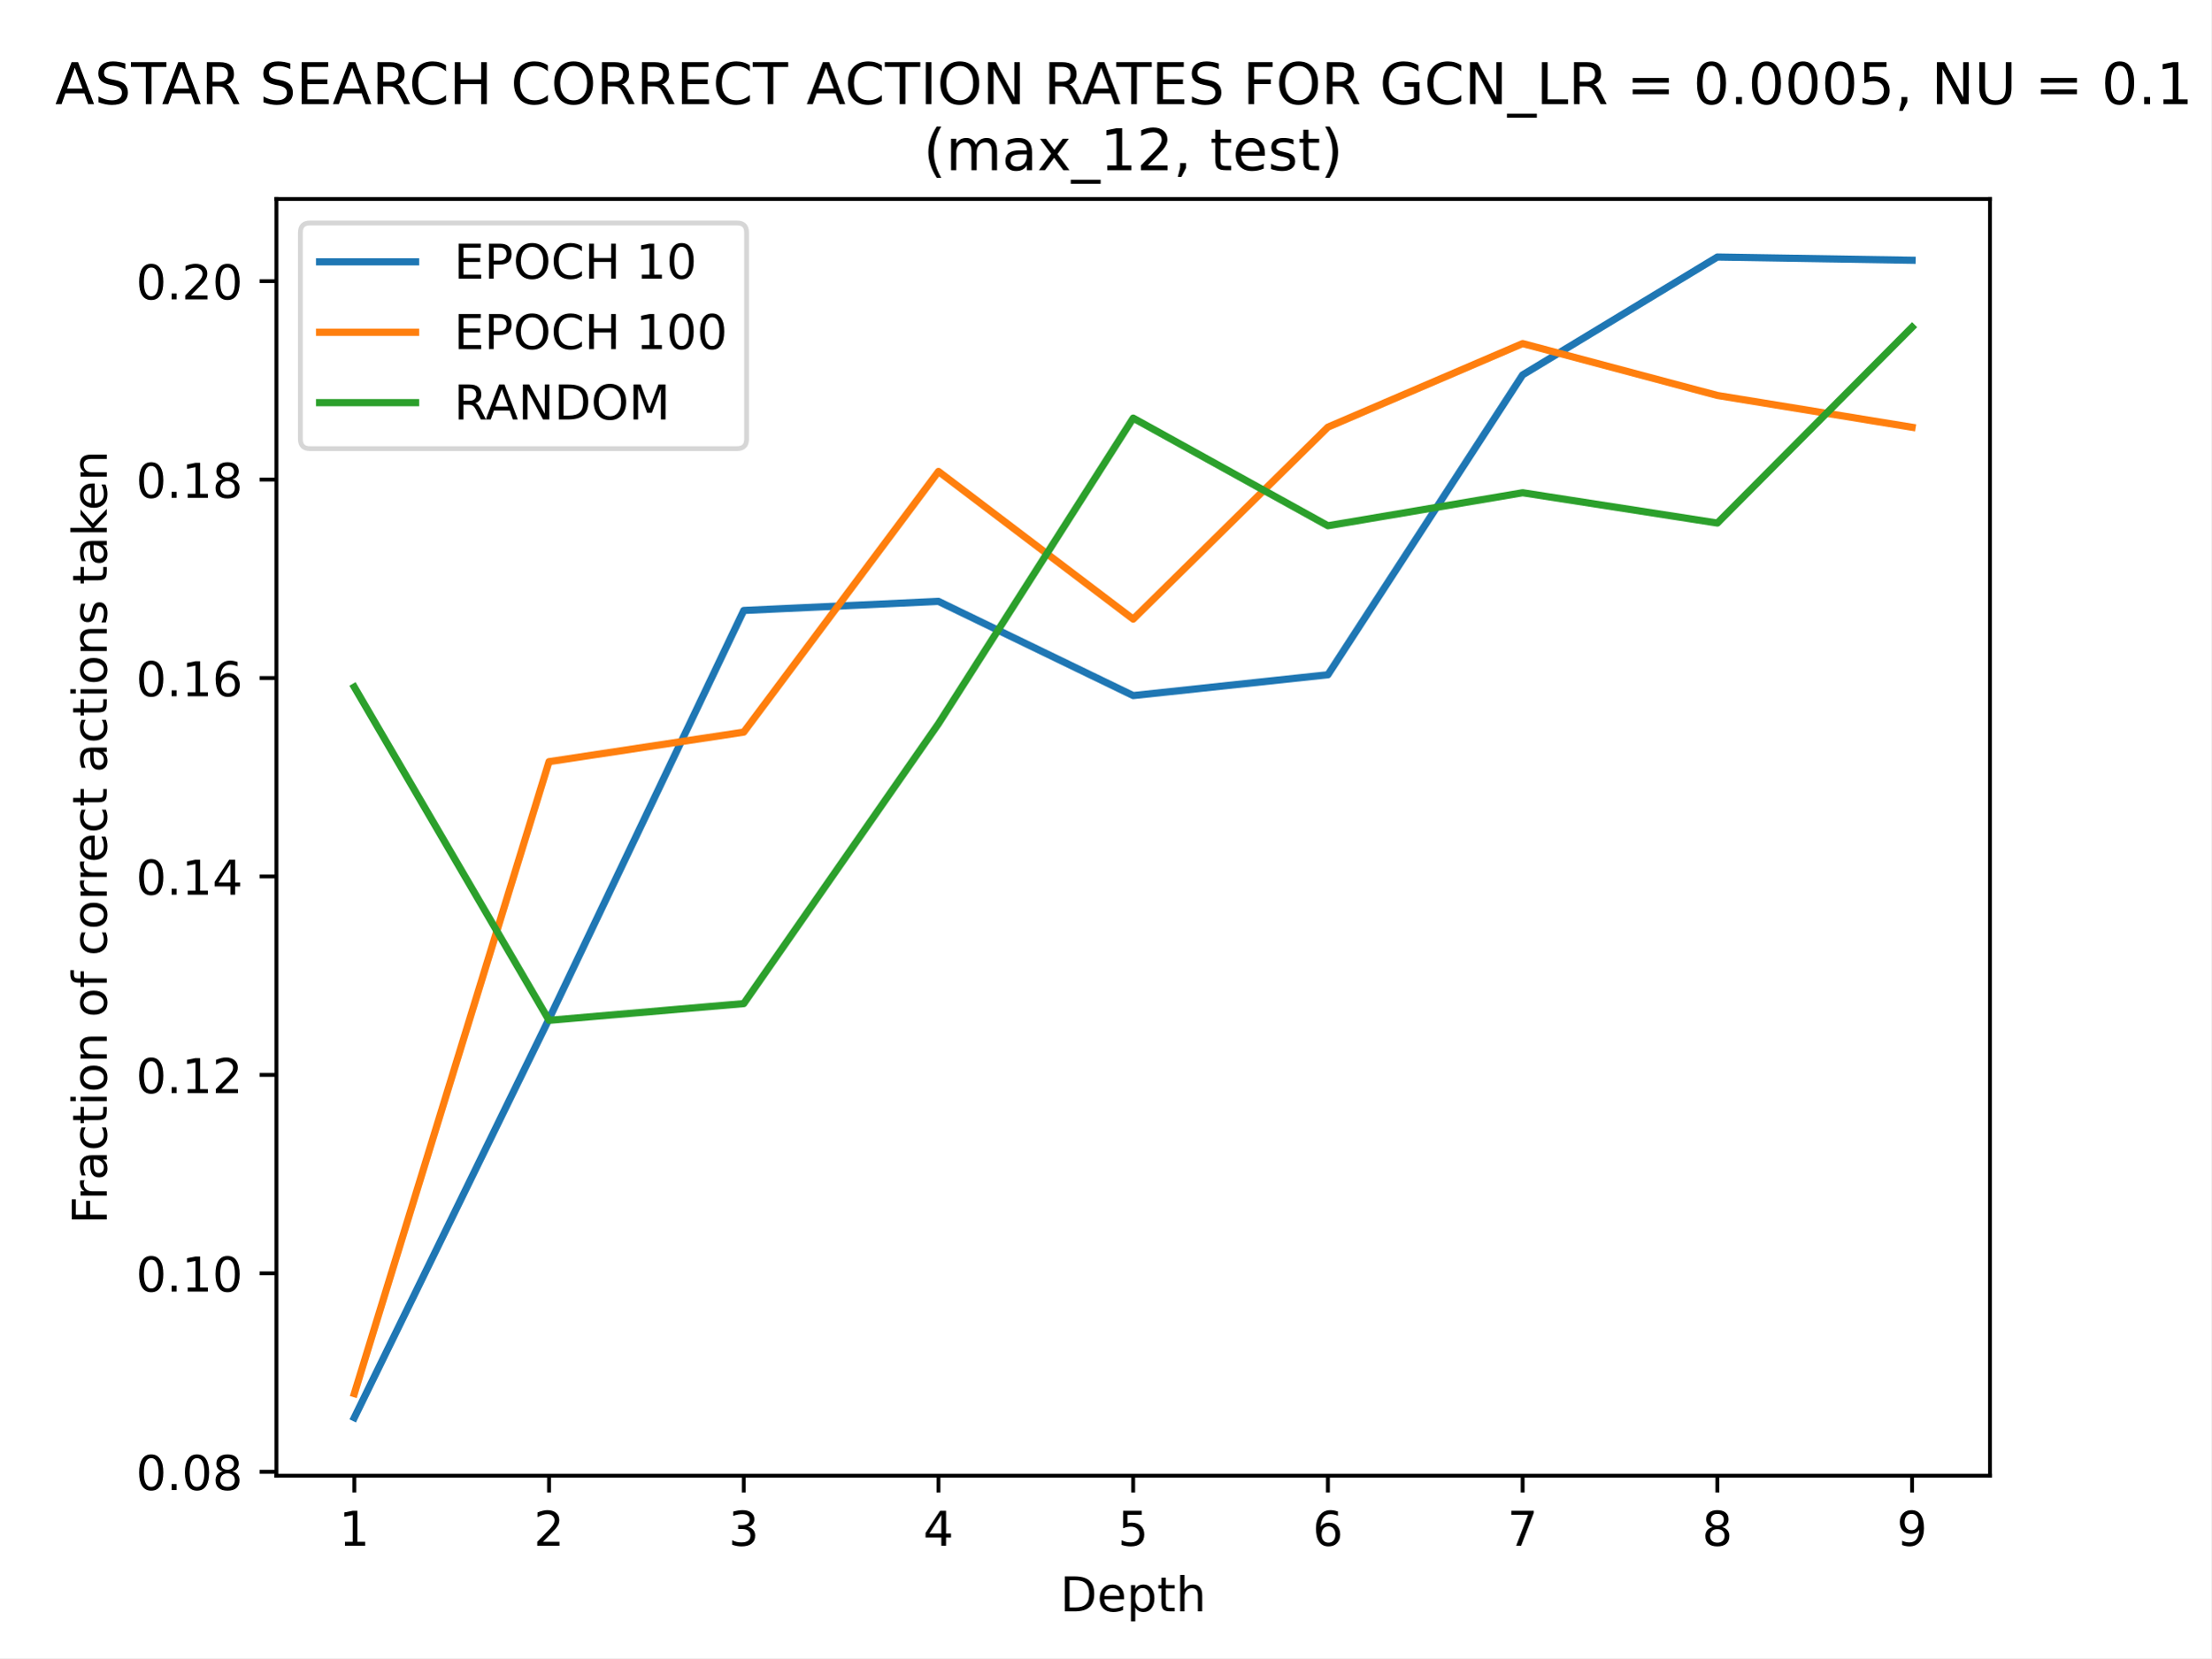
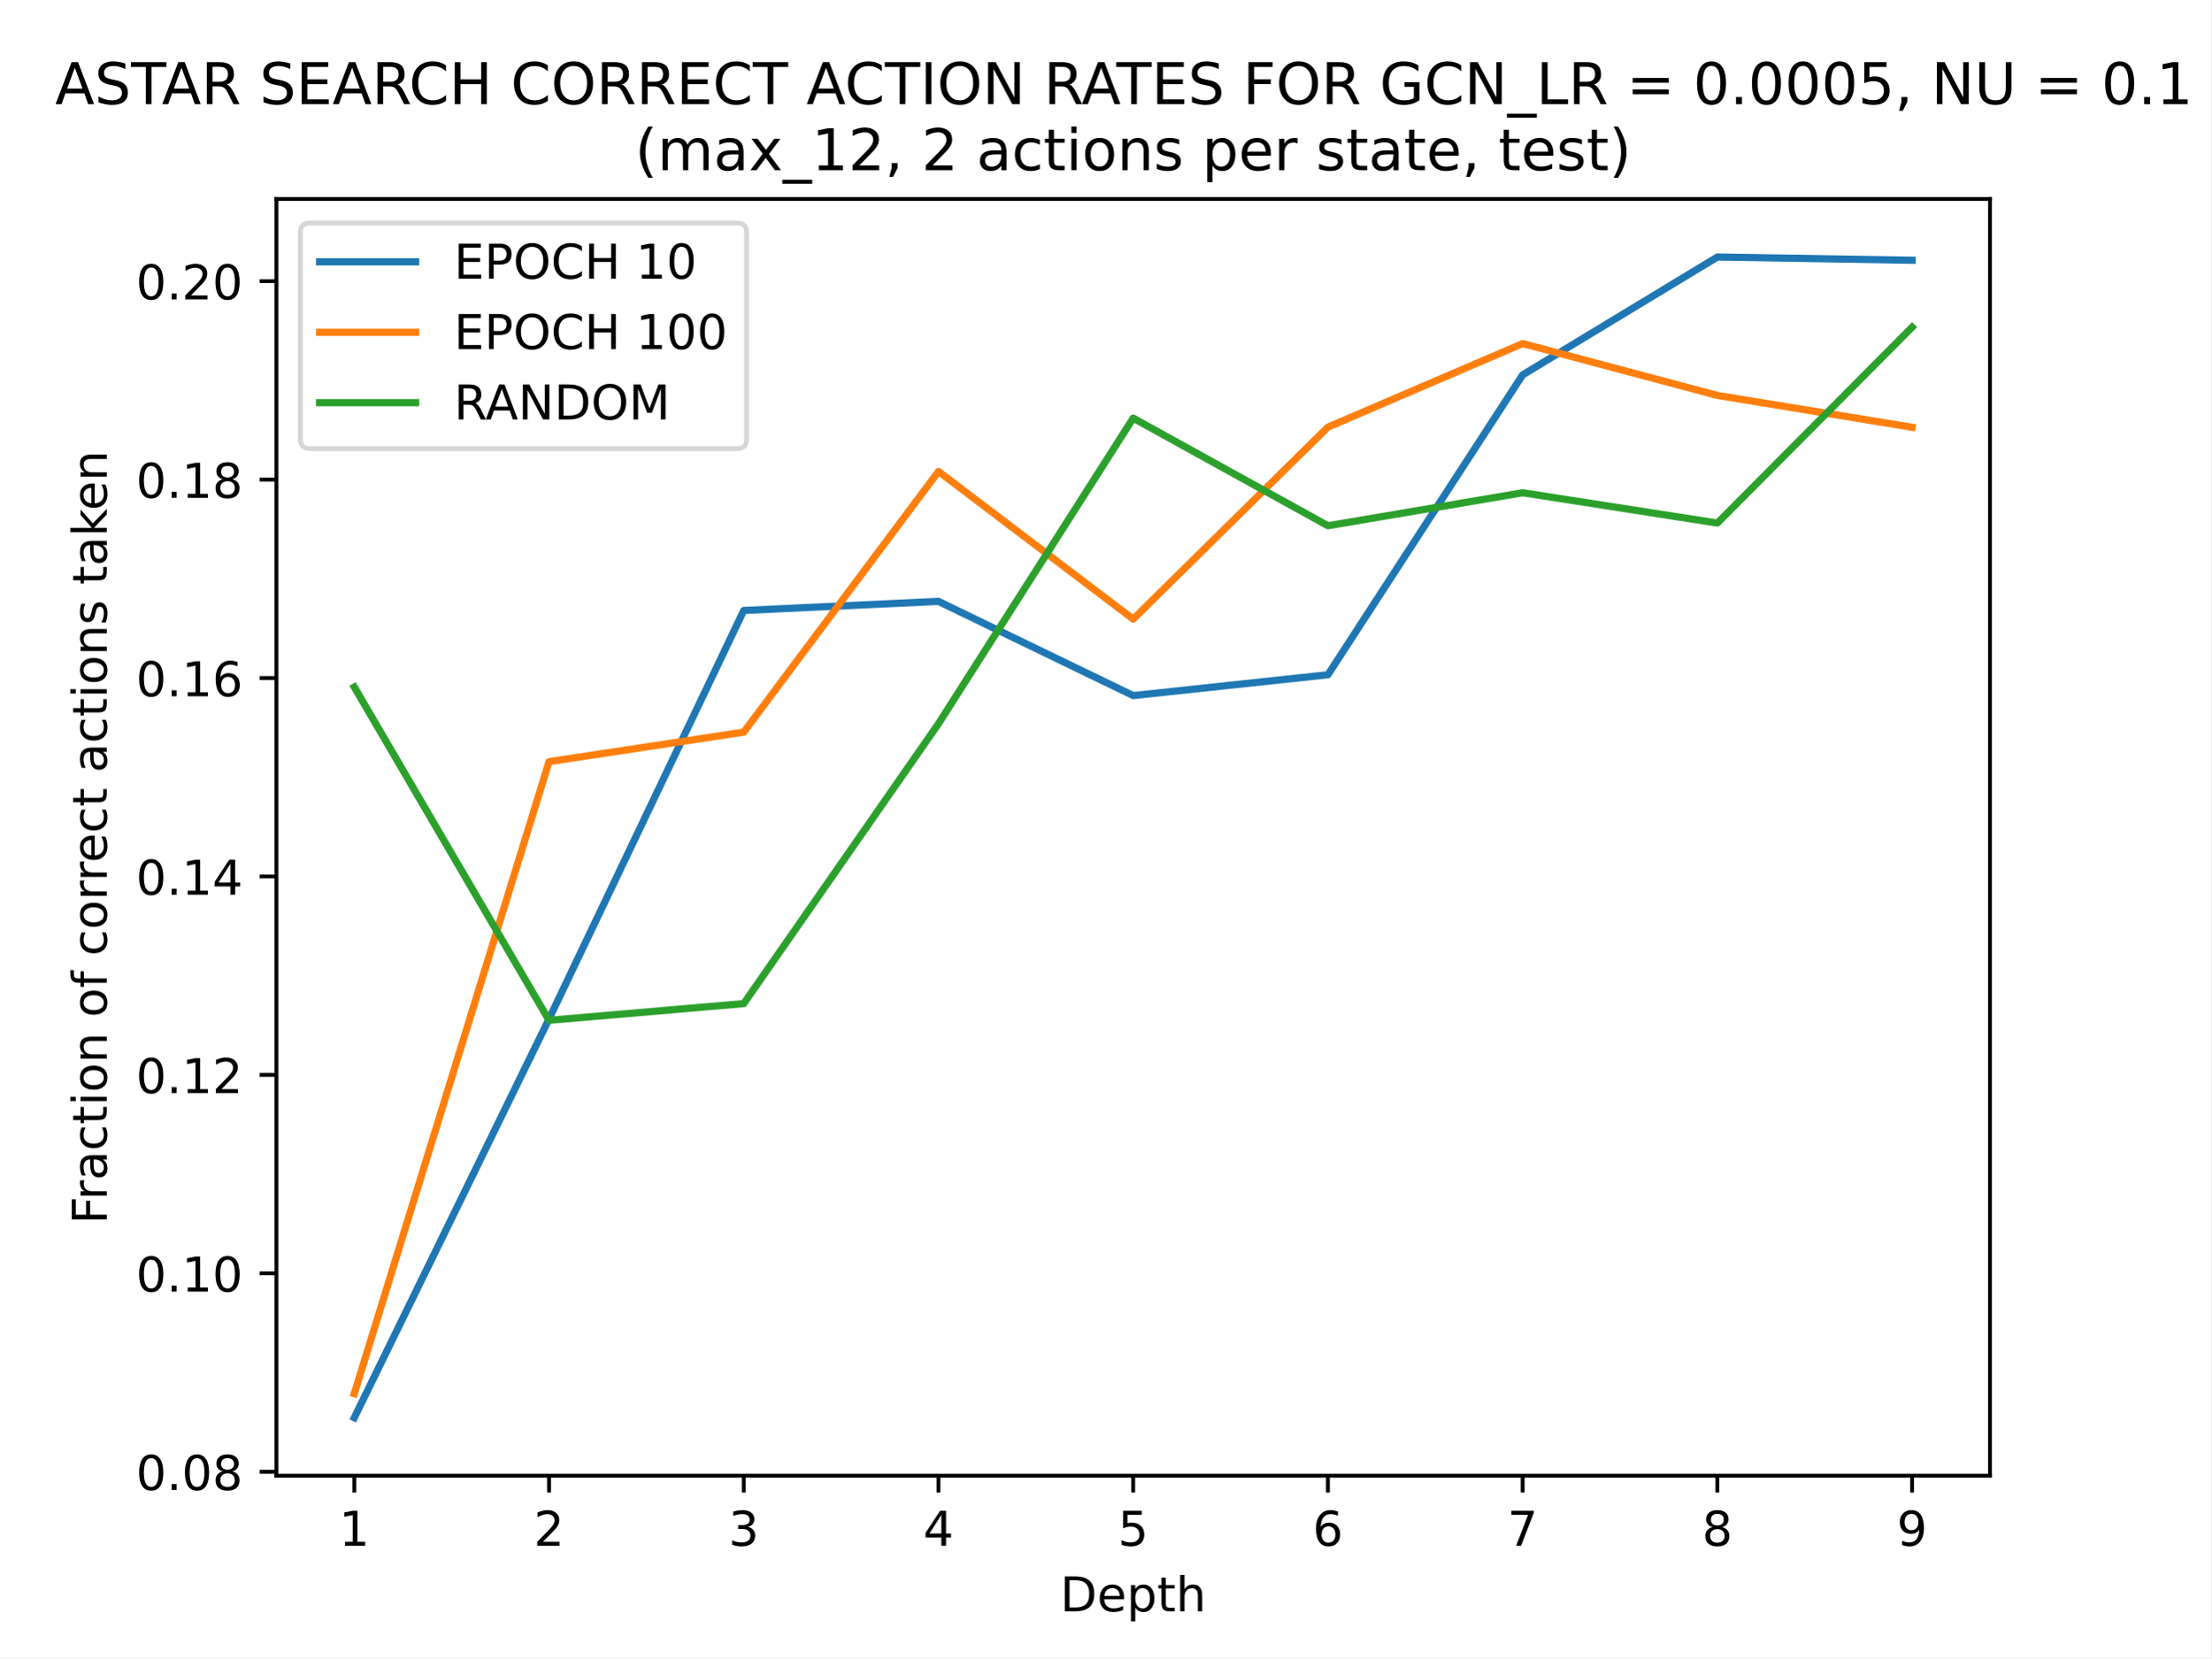
<svg xmlns="http://www.w3.org/2000/svg" xmlns:xlink="http://www.w3.org/1999/xlink" width="460.8pt" height="345.6pt" viewBox="0 0 460.8 345.6" version="1.1">
  <defs>
    <style type="text/css">*{stroke-linejoin: round; stroke-linecap: butt}</style>
  </defs>
  <g id="figure_1">
    <g id="patch_1">
      <path d="M 0 345.6  L 460.8 345.6  L 460.8 0  L 0 0  z " style="fill: #ffffff" />
    </g>
    <g id="axes_1">
      <g id="patch_2">
        <path d="M 57.6 307.584  L 414.72 307.584  L 414.72 41.472  L 57.6 41.472  z " style="fill: #ffffff" />
      </g>
      <g id="matplotlib.axis_1">
        <g id="xtick_1">
          <g id="line2d_1">
            <defs>
-               <path id="mcced318200" d="M 0 0  L 0 3.5  " style="stroke: #000000; stroke-width: 0.8" />
+               <path id="m273f8708b0" d="M 0 0  L 0 3.5  " style="stroke: #000000; stroke-width: 0.8" />
            </defs>
            <g>
-               <use xlink:href="#mcced318200" x="73.833" y="307.584" style="stroke: #000000; stroke-width: 0.8" />
+               <use xlink:href="#m273f8708b0" x="73.833" y="307.584" style="stroke: #000000; stroke-width: 0.8" />
            </g>
          </g>
          <g id="text_1">
            <g transform="translate(70.65148 322.1824) scale(0.1 -0.1)">
              <defs>
                <path id="DejaVuSans-31" d="M 794 531  L 1825 531  L 1825 4091  L 703 3866  L 703 4441  L 1819 4666  L 2450 4666  L 2450 531  L 3481 531  L 3481 0  L 794 0  L 794 531  z " transform="scale(0.015625)" />
              </defs>
              <use xlink:href="#DejaVuSans-31" />
            </g>
          </g>
        </g>
        <g id="xtick_2">
          <g id="line2d_2">
            <g>
-               <use xlink:href="#mcced318200" x="114.415" y="307.584" style="stroke: #000000; stroke-width: 0.8" />
+               <use xlink:href="#m273f8708b0" x="114.415" y="307.584" style="stroke: #000000; stroke-width: 0.8" />
            </g>
          </g>
          <g id="text_2">
            <g transform="translate(111.2333 322.1824) scale(0.1 -0.1)">
              <defs>
                <path id="DejaVuSans-32" d="M 1228 531  L 3431 531  L 3431 0  L 469 0  L 469 531  Q 828 903 1448 1529  Q 2069 2156 2228 2338  Q 2531 2678 2651 2914  Q 2772 3150 2772 3378  Q 2772 3750 2511 3984  Q 2250 4219 1831 4219  Q 1534 4219 1204 4116  Q 875 4013 500 3803  L 500 4441  Q 881 4594 1212 4672  Q 1544 4750 1819 4750  Q 2544 4750 2975 4387  Q 3406 4025 3406 3419  Q 3406 3131 3298 2873  Q 3191 2616 2906 2266  Q 2828 2175 2409 1742  Q 1991 1309 1228 531  z " transform="scale(0.015625)" />
              </defs>
              <use xlink:href="#DejaVuSans-32" />
            </g>
          </g>
        </g>
        <g id="xtick_3">
          <g id="line2d_3">
            <g>
-               <use xlink:href="#mcced318200" x="154.996" y="307.584" style="stroke: #000000; stroke-width: 0.8" />
+               <use xlink:href="#m273f8708b0" x="154.996" y="307.584" style="stroke: #000000; stroke-width: 0.8" />
            </g>
          </g>
          <g id="text_3">
            <g transform="translate(151.8151 322.1824) scale(0.1 -0.1)">
              <defs>
                <path id="DejaVuSans-33" d="M 2597 2516  Q 3050 2419 3304 2112  Q 3559 1806 3559 1356  Q 3559 666 3084 287  Q 2609 -91 1734 -91  Q 1441 -91 1130 -33  Q 819 25 488 141  L 488 750  Q 750 597 1062 519  Q 1375 441 1716 441  Q 2309 441 2620 675  Q 2931 909 2931 1356  Q 2931 1769 2642 2001  Q 2353 2234 1838 2234  L 1294 2234  L 1294 2753  L 1863 2753  Q 2328 2753 2575 2939  Q 2822 3125 2822 3475  Q 2822 3834 2567 4026  Q 2313 4219 1838 4219  Q 1578 4219 1281 4162  Q 984 4106 628 3988  L 628 4550  Q 988 4650 1302 4700  Q 1616 4750 1894 4750  Q 2613 4750 3031 4423  Q 3450 4097 3450 3541  Q 3450 3153 3228 2886  Q 3006 2619 2597 2516  z " transform="scale(0.015625)" />
              </defs>
              <use xlink:href="#DejaVuSans-33" />
            </g>
          </g>
        </g>
        <g id="xtick_4">
          <g id="line2d_4">
            <g>
-               <use xlink:href="#mcced318200" x="195.578" y="307.584" style="stroke: #000000; stroke-width: 0.8" />
+               <use xlink:href="#m273f8708b0" x="195.578" y="307.584" style="stroke: #000000; stroke-width: 0.8" />
            </g>
          </g>
          <g id="text_4">
            <g transform="translate(192.3969 322.1824) scale(0.1 -0.1)">
              <defs>
                <path id="DejaVuSans-34" d="M 2419 4116  L 825 1625  L 2419 1625  L 2419 4116  z M 2253 4666  L 3047 4666  L 3047 1625  L 3713 1625  L 3713 1100  L 3047 1100  L 3047 0  L 2419 0  L 2419 1100  L 313 1100  L 313 1709  L 2253 4666  z " transform="scale(0.015625)" />
              </defs>
              <use xlink:href="#DejaVuSans-34" />
            </g>
          </g>
        </g>
        <g id="xtick_5">
          <g id="line2d_5">
            <g>
-               <use xlink:href="#mcced318200" x="236.16" y="307.584" style="stroke: #000000; stroke-width: 0.8" />
+               <use xlink:href="#m273f8708b0" x="236.16" y="307.584" style="stroke: #000000; stroke-width: 0.8" />
            </g>
          </g>
          <g id="text_5">
            <g transform="translate(232.9787 322.1824) scale(0.1 -0.1)">
              <defs>
                <path id="DejaVuSans-35" d="M 691 4666  L 3169 4666  L 3169 4134  L 1269 4134  L 1269 2991  Q 1406 3038 1543 3061  Q 1681 3084 1819 3084  Q 2600 3084 3056 2656  Q 3513 2228 3513 1497  Q 3513 744 3044 326  Q 2575 -91 1722 -91  Q 1428 -91 1123 -41  Q 819 9 494 109  L 494 744  Q 775 591 1075 516  Q 1375 441 1709 441  Q 2250 441 2565 725  Q 2881 1009 2881 1497  Q 2881 1984 2565 2268  Q 2250 2553 1709 2553  Q 1456 2553 1204 2497  Q 953 2441 691 2322  L 691 4666  z " transform="scale(0.015625)" />
              </defs>
              <use xlink:href="#DejaVuSans-35" />
            </g>
          </g>
        </g>
        <g id="xtick_6">
          <g id="line2d_6">
            <g>
-               <use xlink:href="#mcced318200" x="276.742" y="307.584" style="stroke: #000000; stroke-width: 0.8" />
+               <use xlink:href="#m273f8708b0" x="276.742" y="307.584" style="stroke: #000000; stroke-width: 0.8" />
            </g>
          </g>
          <g id="text_6">
            <g transform="translate(273.5606 322.1824) scale(0.1 -0.1)">
              <defs>
                <path id="DejaVuSans-36" d="M 2113 2584  Q 1688 2584 1439 2293  Q 1191 2003 1191 1497  Q 1191 994 1439 701  Q 1688 409 2113 409  Q 2538 409 2786 701  Q 3034 994 3034 1497  Q 3034 2003 2786 2293  Q 2538 2584 2113 2584  z M 3366 4563  L 3366 3988  Q 3128 4100 2886 4159  Q 2644 4219 2406 4219  Q 1781 4219 1451 3797  Q 1122 3375 1075 2522  Q 1259 2794 1537 2939  Q 1816 3084 2150 3084  Q 2853 3084 3261 2657  Q 3669 2231 3669 1497  Q 3669 778 3244 343  Q 2819 -91 2113 -91  Q 1303 -91 875 529  Q 447 1150 447 2328  Q 447 3434 972 4092  Q 1497 4750 2381 4750  Q 2619 4750 2861 4703  Q 3103 4656 3366 4563  z " transform="scale(0.015625)" />
              </defs>
              <use xlink:href="#DejaVuSans-36" />
            </g>
          </g>
        </g>
        <g id="xtick_7">
          <g id="line2d_7">
            <g>
-               <use xlink:href="#mcced318200" x="317.324" y="307.584" style="stroke: #000000; stroke-width: 0.8" />
+               <use xlink:href="#m273f8708b0" x="317.324" y="307.584" style="stroke: #000000; stroke-width: 0.8" />
            </g>
          </g>
          <g id="text_7">
            <g transform="translate(314.1424 322.1824) scale(0.1 -0.1)">
              <defs>
                <path id="DejaVuSans-37" d="M 525 4666  L 3525 4666  L 3525 4397  L 1831 0  L 1172 0  L 2766 4134  L 525 4134  L 525 4666  z " transform="scale(0.015625)" />
              </defs>
              <use xlink:href="#DejaVuSans-37" />
            </g>
          </g>
        </g>
        <g id="xtick_8">
          <g id="line2d_8">
            <g>
-               <use xlink:href="#mcced318200" x="357.905" y="307.584" style="stroke: #000000; stroke-width: 0.8" />
+               <use xlink:href="#m273f8708b0" x="357.905" y="307.584" style="stroke: #000000; stroke-width: 0.8" />
            </g>
          </g>
          <g id="text_8">
            <g transform="translate(354.7242 322.1824) scale(0.1 -0.1)">
              <defs>
                <path id="DejaVuSans-38" d="M 2034 2216  Q 1584 2216 1326 1975  Q 1069 1734 1069 1313  Q 1069 891 1326 650  Q 1584 409 2034 409  Q 2484 409 2743 651  Q 3003 894 3003 1313  Q 3003 1734 2745 1975  Q 2488 2216 2034 2216  z M 1403 2484  Q 997 2584 770 2862  Q 544 3141 544 3541  Q 544 4100 942 4425  Q 1341 4750 2034 4750  Q 2731 4750 3128 4425  Q 3525 4100 3525 3541  Q 3525 3141 3298 2862  Q 3072 2584 2669 2484  Q 3125 2378 3379 2068  Q 3634 1759 3634 1313  Q 3634 634 3220 271  Q 2806 -91 2034 -91  Q 1263 -91 848 271  Q 434 634 434 1313  Q 434 1759 690 2068  Q 947 2378 1403 2484  z M 1172 3481  Q 1172 3119 1398 2916  Q 1625 2713 2034 2713  Q 2441 2713 2670 2916  Q 2900 3119 2900 3481  Q 2900 3844 2670 4047  Q 2441 4250 2034 4250  Q 1625 4250 1398 4047  Q 1172 3844 1172 3481  z " transform="scale(0.015625)" />
              </defs>
              <use xlink:href="#DejaVuSans-38" />
            </g>
          </g>
        </g>
        <g id="xtick_9">
          <g id="line2d_9">
            <g>
-               <use xlink:href="#mcced318200" x="398.487" y="307.584" style="stroke: #000000; stroke-width: 0.8" />
+               <use xlink:href="#m273f8708b0" x="398.487" y="307.584" style="stroke: #000000; stroke-width: 0.8" />
            </g>
          </g>
          <g id="text_9">
            <g transform="translate(395.306 322.1824) scale(0.1 -0.1)">
              <defs>
                <path id="DejaVuSans-39" d="M 703 97  L 703 672  Q 941 559 1184 500  Q 1428 441 1663 441  Q 2288 441 2617 861  Q 2947 1281 2994 2138  Q 2813 1869 2534 1725  Q 2256 1581 1919 1581  Q 1219 1581 811 2004  Q 403 2428 403 3163  Q 403 3881 828 4315  Q 1253 4750 1959 4750  Q 2769 4750 3195 4129  Q 3622 3509 3622 2328  Q 3622 1225 3098 567  Q 2575 -91 1691 -91  Q 1453 -91 1209 -44  Q 966 3 703 97  z M 1959 2075  Q 2384 2075 2632 2365  Q 2881 2656 2881 3163  Q 2881 3666 2632 3958  Q 2384 4250 1959 4250  Q 1534 4250 1286 3958  Q 1038 3666 1038 3163  Q 1038 2656 1286 2365  Q 1534 2075 1959 2075  z " transform="scale(0.015625)" />
              </defs>
              <use xlink:href="#DejaVuSans-39" />
            </g>
          </g>
        </g>
        <g id="text_10">
          <g transform="translate(220.9303 335.8606) scale(0.1 -0.1)">
            <defs>
              <path id="DejaVuSans-44" d="M 1259 4147  L 1259 519  L 2022 519  Q 2988 519 3436 956  Q 3884 1394 3884 2338  Q 3884 3275 3436 3711  Q 2988 4147 2022 4147  L 1259 4147  z M 628 4666  L 1925 4666  Q 3281 4666 3915 4102  Q 4550 3538 4550 2338  Q 4550 1131 3912 565  Q 3275 0 1925 0  L 628 0  L 628 4666  z " transform="scale(0.015625)" />
              <path id="DejaVuSans-65" d="M 3597 1894  L 3597 1613  L 953 1613  Q 991 1019 1311 708  Q 1631 397 2203 397  Q 2534 397 2845 478  Q 3156 559 3463 722  L 3463 178  Q 3153 47 2828 -22  Q 2503 -91 2169 -91  Q 1331 -91 842 396  Q 353 884 353 1716  Q 353 2575 817 3079  Q 1281 3584 2069 3584  Q 2775 3584 3186 3129  Q 3597 2675 3597 1894  z M 3022 2063  Q 3016 2534 2758 2815  Q 2500 3097 2075 3097  Q 1594 3097 1305 2825  Q 1016 2553 972 2059  L 3022 2063  z " transform="scale(0.015625)" />
              <path id="DejaVuSans-70" d="M 1159 525  L 1159 -1331  L 581 -1331  L 581 3500  L 1159 3500  L 1159 2969  Q 1341 3281 1617 3432  Q 1894 3584 2278 3584  Q 2916 3584 3314 3078  Q 3713 2572 3713 1747  Q 3713 922 3314 415  Q 2916 -91 2278 -91  Q 1894 -91 1617 61  Q 1341 213 1159 525  z M 3116 1747  Q 3116 2381 2855 2742  Q 2594 3103 2138 3103  Q 1681 3103 1420 2742  Q 1159 2381 1159 1747  Q 1159 1113 1420 752  Q 1681 391 2138 391  Q 2594 391 2855 752  Q 3116 1113 3116 1747  z " transform="scale(0.015625)" />
              <path id="DejaVuSans-74" d="M 1172 4494  L 1172 3500  L 2356 3500  L 2356 3053  L 1172 3053  L 1172 1153  Q 1172 725 1289 603  Q 1406 481 1766 481  L 2356 481  L 2356 0  L 1766 0  Q 1100 0 847 248  Q 594 497 594 1153  L 594 3053  L 172 3053  L 172 3500  L 594 3500  L 594 4494  L 1172 4494  z " transform="scale(0.015625)" />
              <path id="DejaVuSans-68" d="M 3513 2113  L 3513 0  L 2938 0  L 2938 2094  Q 2938 2591 2744 2837  Q 2550 3084 2163 3084  Q 1697 3084 1428 2787  Q 1159 2491 1159 1978  L 1159 0  L 581 0  L 581 4863  L 1159 4863  L 1159 2956  Q 1366 3272 1645 3428  Q 1925 3584 2291 3584  Q 2894 3584 3203 3211  Q 3513 2838 3513 2113  z " transform="scale(0.015625)" />
            </defs>
            <use xlink:href="#DejaVuSans-44" />
            <use xlink:href="#DejaVuSans-65" x="77.002" />
            <use xlink:href="#DejaVuSans-70" x="138.525" />
            <use xlink:href="#DejaVuSans-74" x="202.002" />
            <use xlink:href="#DejaVuSans-68" x="241.211" />
          </g>
        </g>
      </g>
      <g id="matplotlib.axis_2">
        <g id="ytick_1">
          <g id="line2d_10">
            <defs>
-               <path id="mba3f132516" d="M 0 0  L -3.5 0  " style="stroke: #000000; stroke-width: 0.8" />
+               <path id="m61bf22ab1d" d="M 0 0  L -3.5 0  " style="stroke: #000000; stroke-width: 0.8" />
            </defs>
            <g>
-               <use xlink:href="#mba3f132516" x="57.6" y="306.769" style="stroke: #000000; stroke-width: 0.8" />
+               <use xlink:href="#m61bf22ab1d" x="57.6" y="306.769" style="stroke: #000000; stroke-width: 0.8" />
            </g>
          </g>
          <g id="text_11">
            <g transform="translate(28.33438 310.5678) scale(0.1 -0.1)">
              <defs>
                <path id="DejaVuSans-30" d="M 2034 4250  Q 1547 4250 1301 3770  Q 1056 3291 1056 2328  Q 1056 1369 1301 889  Q 1547 409 2034 409  Q 2525 409 2770 889  Q 3016 1369 3016 2328  Q 3016 3291 2770 3770  Q 2525 4250 2034 4250  z M 2034 4750  Q 2819 4750 3233 4129  Q 3647 3509 3647 2328  Q 3647 1150 3233 529  Q 2819 -91 2034 -91  Q 1250 -91 836 529  Q 422 1150 422 2328  Q 422 3509 836 4129  Q 1250 4750 2034 4750  z " transform="scale(0.015625)" />
                <path id="DejaVuSans-2e" d="M 684 794  L 1344 794  L 1344 0  L 684 0  L 684 794  z " transform="scale(0.015625)" />
              </defs>
              <use xlink:href="#DejaVuSans-30" />
              <use xlink:href="#DejaVuSans-2e" x="63.623" />
              <use xlink:href="#DejaVuSans-30" x="95.41" />
              <use xlink:href="#DejaVuSans-38" x="159.033" />
            </g>
          </g>
        </g>
        <g id="ytick_2">
          <g id="line2d_11">
            <g>
-               <use xlink:href="#mba3f132516" x="57.6" y="265.406" style="stroke: #000000; stroke-width: 0.8" />
+               <use xlink:href="#m61bf22ab1d" x="57.6" y="265.406" style="stroke: #000000; stroke-width: 0.8" />
            </g>
          </g>
          <g id="text_12">
            <g transform="translate(28.33438 269.2056) scale(0.1 -0.1)">
              <use xlink:href="#DejaVuSans-30" />
              <use xlink:href="#DejaVuSans-2e" x="63.623" />
              <use xlink:href="#DejaVuSans-31" x="95.41" />
              <use xlink:href="#DejaVuSans-30" x="159.033" />
            </g>
          </g>
        </g>
        <g id="ytick_3">
          <g id="line2d_12">
            <g>
-               <use xlink:href="#mba3f132516" x="57.6" y="224.044" style="stroke: #000000; stroke-width: 0.8" />
+               <use xlink:href="#m61bf22ab1d" x="57.6" y="224.044" style="stroke: #000000; stroke-width: 0.8" />
            </g>
          </g>
          <g id="text_13">
            <g transform="translate(28.33438 227.8433) scale(0.1 -0.1)">
              <use xlink:href="#DejaVuSans-30" />
              <use xlink:href="#DejaVuSans-2e" x="63.623" />
              <use xlink:href="#DejaVuSans-31" x="95.41" />
              <use xlink:href="#DejaVuSans-32" x="159.033" />
            </g>
          </g>
        </g>
        <g id="ytick_4">
          <g id="line2d_13">
            <g>
-               <use xlink:href="#mba3f132516" x="57.6" y="182.682" style="stroke: #000000; stroke-width: 0.8" />
+               <use xlink:href="#m61bf22ab1d" x="57.6" y="182.682" style="stroke: #000000; stroke-width: 0.8" />
            </g>
          </g>
          <g id="text_14">
            <g transform="translate(28.33438 186.481) scale(0.1 -0.1)">
              <use xlink:href="#DejaVuSans-30" />
              <use xlink:href="#DejaVuSans-2e" x="63.623" />
              <use xlink:href="#DejaVuSans-31" x="95.41" />
              <use xlink:href="#DejaVuSans-34" x="159.033" />
            </g>
          </g>
        </g>
        <g id="ytick_5">
          <g id="line2d_14">
            <g>
-               <use xlink:href="#mba3f132516" x="57.6" y="141.32" style="stroke: #000000; stroke-width: 0.8" />
+               <use xlink:href="#m61bf22ab1d" x="57.6" y="141.32" style="stroke: #000000; stroke-width: 0.8" />
            </g>
          </g>
          <g id="text_15">
            <g transform="translate(28.33438 145.1188) scale(0.1 -0.1)">
              <use xlink:href="#DejaVuSans-30" />
              <use xlink:href="#DejaVuSans-2e" x="63.623" />
              <use xlink:href="#DejaVuSans-31" x="95.41" />
              <use xlink:href="#DejaVuSans-36" x="159.033" />
            </g>
          </g>
        </g>
        <g id="ytick_6">
          <g id="line2d_15">
            <g>
-               <use xlink:href="#mba3f132516" x="57.6" y="99.957" style="stroke: #000000; stroke-width: 0.8" />
+               <use xlink:href="#m61bf22ab1d" x="57.6" y="99.957" style="stroke: #000000; stroke-width: 0.8" />
            </g>
          </g>
          <g id="text_16">
            <g transform="translate(28.33438 103.7565) scale(0.1 -0.1)">
              <use xlink:href="#DejaVuSans-30" />
              <use xlink:href="#DejaVuSans-2e" x="63.623" />
              <use xlink:href="#DejaVuSans-31" x="95.41" />
              <use xlink:href="#DejaVuSans-38" x="159.033" />
            </g>
          </g>
        </g>
        <g id="ytick_7">
          <g id="line2d_16">
            <g>
-               <use xlink:href="#mba3f132516" x="57.6" y="58.595" style="stroke: #000000; stroke-width: 0.8" />
+               <use xlink:href="#m61bf22ab1d" x="57.6" y="58.595" style="stroke: #000000; stroke-width: 0.8" />
            </g>
          </g>
          <g id="text_17">
            <g transform="translate(28.33438 62.39423) scale(0.1 -0.1)">
              <use xlink:href="#DejaVuSans-30" />
              <use xlink:href="#DejaVuSans-2e" x="63.623" />
              <use xlink:href="#DejaVuSans-32" x="95.41" />
              <use xlink:href="#DejaVuSans-30" x="159.033" />
            </g>
          </g>
        </g>
        <g id="text_18">
          <g transform="translate(22.25469 255.1475) rotate(-90) scale(0.1 -0.1)">
            <defs>
              <path id="DejaVuSans-46" d="M 628 4666  L 3309 4666  L 3309 4134  L 1259 4134  L 1259 2759  L 3109 2759  L 3109 2228  L 1259 2228  L 1259 0  L 628 0  L 628 4666  z " transform="scale(0.015625)" />
              <path id="DejaVuSans-72" d="M 2631 2963  Q 2534 3019 2420 3045  Q 2306 3072 2169 3072  Q 1681 3072 1420 2755  Q 1159 2438 1159 1844  L 1159 0  L 581 0  L 581 3500  L 1159 3500  L 1159 2956  Q 1341 3275 1631 3429  Q 1922 3584 2338 3584  Q 2397 3584 2469 3576  Q 2541 3569 2628 3553  L 2631 2963  z " transform="scale(0.015625)" />
              <path id="DejaVuSans-61" d="M 2194 1759  Q 1497 1759 1228 1600  Q 959 1441 959 1056  Q 959 750 1161 570  Q 1363 391 1709 391  Q 2188 391 2477 730  Q 2766 1069 2766 1631  L 2766 1759  L 2194 1759  z M 3341 1997  L 3341 0  L 2766 0  L 2766 531  Q 2569 213 2275 61  Q 1981 -91 1556 -91  Q 1019 -91 701 211  Q 384 513 384 1019  Q 384 1609 779 1909  Q 1175 2209 1959 2209  L 2766 2209  L 2766 2266  Q 2766 2663 2505 2880  Q 2244 3097 1772 3097  Q 1472 3097 1187 3025  Q 903 2953 641 2809  L 641 3341  Q 956 3463 1253 3523  Q 1550 3584 1831 3584  Q 2591 3584 2966 3190  Q 3341 2797 3341 1997  z " transform="scale(0.015625)" />
              <path id="DejaVuSans-63" d="M 3122 3366  L 3122 2828  Q 2878 2963 2633 3030  Q 2388 3097 2138 3097  Q 1578 3097 1268 2742  Q 959 2388 959 1747  Q 959 1106 1268 751  Q 1578 397 2138 397  Q 2388 397 2633 464  Q 2878 531 3122 666  L 3122 134  Q 2881 22 2623 -34  Q 2366 -91 2075 -91  Q 1284 -91 818 406  Q 353 903 353 1747  Q 353 2603 823 3093  Q 1294 3584 2113 3584  Q 2378 3584 2631 3529  Q 2884 3475 3122 3366  z " transform="scale(0.015625)" />
              <path id="DejaVuSans-69" d="M 603 3500  L 1178 3500  L 1178 0  L 603 0  L 603 3500  z M 603 4863  L 1178 4863  L 1178 4134  L 603 4134  L 603 4863  z " transform="scale(0.015625)" />
              <path id="DejaVuSans-6f" d="M 1959 3097  Q 1497 3097 1228 2736  Q 959 2375 959 1747  Q 959 1119 1226 758  Q 1494 397 1959 397  Q 2419 397 2687 759  Q 2956 1122 2956 1747  Q 2956 2369 2687 2733  Q 2419 3097 1959 3097  z M 1959 3584  Q 2709 3584 3137 3096  Q 3566 2609 3566 1747  Q 3566 888 3137 398  Q 2709 -91 1959 -91  Q 1206 -91 779 398  Q 353 888 353 1747  Q 353 2609 779 3096  Q 1206 3584 1959 3584  z " transform="scale(0.015625)" />
              <path id="DejaVuSans-6e" d="M 3513 2113  L 3513 0  L 2938 0  L 2938 2094  Q 2938 2591 2744 2837  Q 2550 3084 2163 3084  Q 1697 3084 1428 2787  Q 1159 2491 1159 1978  L 1159 0  L 581 0  L 581 3500  L 1159 3500  L 1159 2956  Q 1366 3272 1645 3428  Q 1925 3584 2291 3584  Q 2894 3584 3203 3211  Q 3513 2838 3513 2113  z " transform="scale(0.015625)" />
              <path id="DejaVuSans-20" transform="scale(0.015625)" />
              <path id="DejaVuSans-66" d="M 2375 4863  L 2375 4384  L 1825 4384  Q 1516 4384 1395 4259  Q 1275 4134 1275 3809  L 1275 3500  L 2222 3500  L 2222 3053  L 1275 3053  L 1275 0  L 697 0  L 697 3053  L 147 3053  L 147 3500  L 697 3500  L 697 3744  Q 697 4328 969 4595  Q 1241 4863 1831 4863  L 2375 4863  z " transform="scale(0.015625)" />
              <path id="DejaVuSans-73" d="M 2834 3397  L 2834 2853  Q 2591 2978 2328 3040  Q 2066 3103 1784 3103  Q 1356 3103 1142 2972  Q 928 2841 928 2578  Q 928 2378 1081 2264  Q 1234 2150 1697 2047  L 1894 2003  Q 2506 1872 2764 1633  Q 3022 1394 3022 966  Q 3022 478 2636 193  Q 2250 -91 1575 -91  Q 1294 -91 989 -36  Q 684 19 347 128  L 347 722  Q 666 556 975 473  Q 1284 391 1588 391  Q 1994 391 2212 530  Q 2431 669 2431 922  Q 2431 1156 2273 1281  Q 2116 1406 1581 1522  L 1381 1569  Q 847 1681 609 1914  Q 372 2147 372 2553  Q 372 3047 722 3315  Q 1072 3584 1716 3584  Q 2034 3584 2315 3537  Q 2597 3491 2834 3397  z " transform="scale(0.015625)" />
              <path id="DejaVuSans-6b" d="M 581 4863  L 1159 4863  L 1159 1991  L 2875 3500  L 3609 3500  L 1753 1863  L 3688 0  L 2938 0  L 1159 1709  L 1159 0  L 581 0  L 581 4863  z " transform="scale(0.015625)" />
            </defs>
            <use xlink:href="#DejaVuSans-46" />
            <use xlink:href="#DejaVuSans-72" x="50.27" />
            <use xlink:href="#DejaVuSans-61" x="91.383" />
            <use xlink:href="#DejaVuSans-63" x="152.662" />
            <use xlink:href="#DejaVuSans-74" x="207.643" />
            <use xlink:href="#DejaVuSans-69" x="246.852" />
            <use xlink:href="#DejaVuSans-6f" x="274.635" />
            <use xlink:href="#DejaVuSans-6e" x="335.816" />
            <use xlink:href="#DejaVuSans-20" x="399.195" />
            <use xlink:href="#DejaVuSans-6f" x="430.982" />
            <use xlink:href="#DejaVuSans-66" x="492.164" />
            <use xlink:href="#DejaVuSans-20" x="527.369" />
            <use xlink:href="#DejaVuSans-63" x="559.156" />
            <use xlink:href="#DejaVuSans-6f" x="614.137" />
            <use xlink:href="#DejaVuSans-72" x="675.318" />
            <use xlink:href="#DejaVuSans-72" x="714.682" />
            <use xlink:href="#DejaVuSans-65" x="753.545" />
            <use xlink:href="#DejaVuSans-63" x="815.068" />
            <use xlink:href="#DejaVuSans-74" x="870.049" />
            <use xlink:href="#DejaVuSans-20" x="909.258" />
            <use xlink:href="#DejaVuSans-61" x="941.045" />
            <use xlink:href="#DejaVuSans-63" x="1002.324" />
            <use xlink:href="#DejaVuSans-74" x="1057.305" />
            <use xlink:href="#DejaVuSans-69" x="1096.514" />
            <use xlink:href="#DejaVuSans-6f" x="1124.297" />
            <use xlink:href="#DejaVuSans-6e" x="1185.479" />
            <use xlink:href="#DejaVuSans-73" x="1248.857" />
            <use xlink:href="#DejaVuSans-20" x="1300.957" />
            <use xlink:href="#DejaVuSans-74" x="1332.744" />
            <use xlink:href="#DejaVuSans-61" x="1371.953" />
            <use xlink:href="#DejaVuSans-6b" x="1433.232" />
            <use xlink:href="#DejaVuSans-65" x="1487.518" />
            <use xlink:href="#DejaVuSans-6e" x="1549.041" />
          </g>
        </g>
      </g>
      <g id="line2d_17">
-         <path d="M 73.833 295.488  L 114.415 212.378  L 154.996 127.24  L 195.578 125.344  L 236.16 144.979  L 276.742 140.639  L 317.324 78.134  L 357.905 53.568  L 398.487 54.239  " clip-path="url(#p00988fca73)" style="fill: none; stroke: #1f77b4; stroke-width: 1.5; stroke-linecap: square" />
+         <path d="M 73.833 295.488  L 114.415 212.378  L 154.996 127.24  L 195.578 125.344  L 236.16 144.979  L 276.742 140.639  L 317.324 78.134  L 357.905 53.568  L 398.487 54.239  " clip-path="url(#pf4b27e5e95)" style="fill: none; stroke: #1f77b4; stroke-width: 1.5; stroke-linecap: square" />
      </g>
      <g id="line2d_18">
-         <path d="M 73.833 290.474  L 114.415 158.752  L 154.996 152.597  L 195.578 98.262  L 236.16 129.04  L 276.742 89.023  L 317.324 71.605  L 357.905 82.418  L 398.487 89.054  " clip-path="url(#p00988fca73)" style="fill: none; stroke: #ff7f0e; stroke-width: 1.5; stroke-linecap: square" />
+         <path d="M 73.833 290.474  L 114.415 158.752  L 154.996 152.597  L 195.578 98.262  L 236.16 129.04  L 276.742 89.023  L 317.324 71.605  L 357.905 82.418  L 398.487 89.054  " clip-path="url(#pf4b27e5e95)" style="fill: none; stroke: #ff7f0e; stroke-width: 1.5; stroke-linecap: square" />
      </g>
      <g id="line2d_19">
-         <path d="M 73.833 143.2  L 114.415 212.665  L 154.996 209.182  L 195.578 150.84  L 236.16 87.146  L 276.742 109.578  L 317.324 102.7  L 357.905 109.015  L 398.487 68.197  " clip-path="url(#p00988fca73)" style="fill: none; stroke: #2ca02c; stroke-width: 1.5; stroke-linecap: square" />
+         <path d="M 73.833 143.2  L 114.415 212.665  L 154.996 209.182  L 195.578 150.84  L 236.16 87.146  L 276.742 109.578  L 317.324 102.7  L 357.905 109.015  L 398.487 68.197  " clip-path="url(#pf4b27e5e95)" style="fill: none; stroke: #2ca02c; stroke-width: 1.5; stroke-linecap: square" />
      </g>
      <g id="patch_3">
        <path d="M 57.6 307.584  L 57.6 41.472  " style="fill: none; stroke: #000000; stroke-width: 0.8; stroke-linejoin: miter; stroke-linecap: square" />
      </g>
      <g id="patch_4">
        <path d="M 414.72 307.584  L 414.72 41.472  " style="fill: none; stroke: #000000; stroke-width: 0.8; stroke-linejoin: miter; stroke-linecap: square" />
      </g>
      <g id="patch_5">
        <path d="M 57.6 307.584  L 414.72 307.584  " style="fill: none; stroke: #000000; stroke-width: 0.8; stroke-linejoin: miter; stroke-linecap: square" />
      </g>
      <g id="patch_6">
        <path d="M 57.6 41.472  L 414.72 41.472  " style="fill: none; stroke: #000000; stroke-width: 0.8; stroke-linejoin: miter; stroke-linecap: square" />
      </g>
      <g id="text_19">
        <g transform="translate(11.48813 21.70087) scale(0.12 -0.12)">
          <defs>
            <path id="DejaVuSans-41" d="M 2188 4044  L 1331 1722  L 3047 1722  L 2188 4044  z M 1831 4666  L 2547 4666  L 4325 0  L 3669 0  L 3244 1197  L 1141 1197  L 716 0  L 50 0  L 1831 4666  z " transform="scale(0.015625)" />
            <path id="DejaVuSans-53" d="M 3425 4513  L 3425 3897  Q 3066 4069 2747 4153  Q 2428 4238 2131 4238  Q 1616 4238 1336 4038  Q 1056 3838 1056 3469  Q 1056 3159 1242 3001  Q 1428 2844 1947 2747  L 2328 2669  Q 3034 2534 3370 2195  Q 3706 1856 3706 1288  Q 3706 609 3251 259  Q 2797 -91 1919 -91  Q 1588 -91 1214 -16  Q 841 59 441 206  L 441 856  Q 825 641 1194 531  Q 1563 422 1919 422  Q 2459 422 2753 634  Q 3047 847 3047 1241  Q 3047 1584 2836 1778  Q 2625 1972 2144 2069  L 1759 2144  Q 1053 2284 737 2584  Q 422 2884 422 3419  Q 422 4038 858 4394  Q 1294 4750 2059 4750  Q 2388 4750 2728 4690  Q 3069 4631 3425 4513  z " transform="scale(0.015625)" />
            <path id="DejaVuSans-54" d="M -19 4666  L 3928 4666  L 3928 4134  L 2272 4134  L 2272 0  L 1638 0  L 1638 4134  L -19 4134  L -19 4666  z " transform="scale(0.015625)" />
            <path id="DejaVuSans-52" d="M 2841 2188  Q 3044 2119 3236 1894  Q 3428 1669 3622 1275  L 4263 0  L 3584 0  L 2988 1197  Q 2756 1666 2539 1819  Q 2322 1972 1947 1972  L 1259 1972  L 1259 0  L 628 0  L 628 4666  L 2053 4666  Q 2853 4666 3247 4331  Q 3641 3997 3641 3322  Q 3641 2881 3436 2590  Q 3231 2300 2841 2188  z M 1259 4147  L 1259 2491  L 2053 2491  Q 2509 2491 2742 2702  Q 2975 2913 2975 3322  Q 2975 3731 2742 3939  Q 2509 4147 2053 4147  L 1259 4147  z " transform="scale(0.015625)" />
            <path id="DejaVuSans-45" d="M 628 4666  L 3578 4666  L 3578 4134  L 1259 4134  L 1259 2753  L 3481 2753  L 3481 2222  L 1259 2222  L 1259 531  L 3634 531  L 3634 0  L 628 0  L 628 4666  z " transform="scale(0.015625)" />
            <path id="DejaVuSans-43" d="M 4122 4306  L 4122 3641  Q 3803 3938 3442 4084  Q 3081 4231 2675 4231  Q 1875 4231 1450 3742  Q 1025 3253 1025 2328  Q 1025 1406 1450 917  Q 1875 428 2675 428  Q 3081 428 3442 575  Q 3803 722 4122 1019  L 4122 359  Q 3791 134 3420 21  Q 3050 -91 2638 -91  Q 1578 -91 968 557  Q 359 1206 359 2328  Q 359 3453 968 4101  Q 1578 4750 2638 4750  Q 3056 4750 3426 4639  Q 3797 4528 4122 4306  z " transform="scale(0.015625)" />
            <path id="DejaVuSans-48" d="M 628 4666  L 1259 4666  L 1259 2753  L 3553 2753  L 3553 4666  L 4184 4666  L 4184 0  L 3553 0  L 3553 2222  L 1259 2222  L 1259 0  L 628 0  L 628 4666  z " transform="scale(0.015625)" />
            <path id="DejaVuSans-4f" d="M 2522 4238  Q 1834 4238 1429 3725  Q 1025 3213 1025 2328  Q 1025 1447 1429 934  Q 1834 422 2522 422  Q 3209 422 3611 934  Q 4013 1447 4013 2328  Q 4013 3213 3611 3725  Q 3209 4238 2522 4238  z M 2522 4750  Q 3503 4750 4090 4092  Q 4678 3434 4678 2328  Q 4678 1225 4090 567  Q 3503 -91 2522 -91  Q 1538 -91 948 565  Q 359 1222 359 2328  Q 359 3434 948 4092  Q 1538 4750 2522 4750  z " transform="scale(0.015625)" />
            <path id="DejaVuSans-49" d="M 628 4666  L 1259 4666  L 1259 0  L 628 0  L 628 4666  z " transform="scale(0.015625)" />
            <path id="DejaVuSans-4e" d="M 628 4666  L 1478 4666  L 3547 763  L 3547 4666  L 4159 4666  L 4159 0  L 3309 0  L 1241 3903  L 1241 0  L 628 0  L 628 4666  z " transform="scale(0.015625)" />
            <path id="DejaVuSans-47" d="M 3809 666  L 3809 1919  L 2778 1919  L 2778 2438  L 4434 2438  L 4434 434  Q 4069 175 3628 42  Q 3188 -91 2688 -91  Q 1594 -91 976 548  Q 359 1188 359 2328  Q 359 3472 976 4111  Q 1594 4750 2688 4750  Q 3144 4750 3555 4637  Q 3966 4525 4313 4306  L 4313 3634  Q 3963 3931 3569 4081  Q 3175 4231 2741 4231  Q 1884 4231 1454 3753  Q 1025 3275 1025 2328  Q 1025 1384 1454 906  Q 1884 428 2741 428  Q 3075 428 3337 486  Q 3600 544 3809 666  z " transform="scale(0.015625)" />
            <path id="DejaVuSans-5f" d="M 3263 -1063  L 3263 -1509  L -63 -1509  L -63 -1063  L 3263 -1063  z " transform="scale(0.015625)" />
            <path id="DejaVuSans-4c" d="M 628 4666  L 1259 4666  L 1259 531  L 3531 531  L 3531 0  L 628 0  L 628 4666  z " transform="scale(0.015625)" />
            <path id="DejaVuSans-3d" d="M 678 2906  L 4684 2906  L 4684 2381  L 678 2381  L 678 2906  z M 678 1631  L 4684 1631  L 4684 1100  L 678 1100  L 678 1631  z " transform="scale(0.015625)" />
            <path id="DejaVuSans-2c" d="M 750 794  L 1409 794  L 1409 256  L 897 -744  L 494 -744  L 750 256  L 750 794  z " transform="scale(0.015625)" />
            <path id="DejaVuSans-55" d="M 556 4666  L 1191 4666  L 1191 1831  Q 1191 1081 1462 751  Q 1734 422 2344 422  Q 2950 422 3222 751  Q 3494 1081 3494 1831  L 3494 4666  L 4128 4666  L 4128 1753  Q 4128 841 3676 375  Q 3225 -91 2344 -91  Q 1459 -91 1007 375  Q 556 841 556 1753  L 556 4666  z " transform="scale(0.015625)" />
          </defs>
          <use xlink:href="#DejaVuSans-41" />
          <use xlink:href="#DejaVuSans-53" x="68.408" />
          <use xlink:href="#DejaVuSans-54" x="131.885" />
          <use xlink:href="#DejaVuSans-41" x="185.219" />
          <use xlink:href="#DejaVuSans-52" x="253.627" />
          <use xlink:href="#DejaVuSans-20" x="323.109" />
          <use xlink:href="#DejaVuSans-53" x="354.896" />
          <use xlink:href="#DejaVuSans-45" x="418.373" />
          <use xlink:href="#DejaVuSans-41" x="481.557" />
          <use xlink:href="#DejaVuSans-52" x="549.965" />
          <use xlink:href="#DejaVuSans-43" x="614.447" />
          <use xlink:href="#DejaVuSans-48" x="684.271" />
          <use xlink:href="#DejaVuSans-20" x="759.467" />
          <use xlink:href="#DejaVuSans-43" x="791.254" />
          <use xlink:href="#DejaVuSans-4f" x="861.078" />
          <use xlink:href="#DejaVuSans-52" x="939.789" />
          <use xlink:href="#DejaVuSans-52" x="1009.271" />
          <use xlink:href="#DejaVuSans-45" x="1078.754" />
          <use xlink:href="#DejaVuSans-43" x="1141.938" />
          <use xlink:href="#DejaVuSans-54" x="1211.762" />
          <use xlink:href="#DejaVuSans-20" x="1272.846" />
          <use xlink:href="#DejaVuSans-41" x="1304.633" />
          <use xlink:href="#DejaVuSans-43" x="1371.291" />
          <use xlink:href="#DejaVuSans-54" x="1441.115" />
          <use xlink:href="#DejaVuSans-49" x="1502.199" />
          <use xlink:href="#DejaVuSans-4f" x="1531.691" />
          <use xlink:href="#DejaVuSans-4e" x="1610.402" />
          <use xlink:href="#DejaVuSans-20" x="1685.207" />
          <use xlink:href="#DejaVuSans-52" x="1716.994" />
          <use xlink:href="#DejaVuSans-41" x="1782.477" />
          <use xlink:href="#DejaVuSans-54" x="1843.135" />
          <use xlink:href="#DejaVuSans-45" x="1904.219" />
          <use xlink:href="#DejaVuSans-53" x="1967.402" />
          <use xlink:href="#DejaVuSans-20" x="2030.879" />
          <use xlink:href="#DejaVuSans-46" x="2062.666" />
          <use xlink:href="#DejaVuSans-4f" x="2120.186" />
          <use xlink:href="#DejaVuSans-52" x="2198.896" />
          <use xlink:href="#DejaVuSans-20" x="2268.379" />
          <use xlink:href="#DejaVuSans-47" x="2300.166" />
          <use xlink:href="#DejaVuSans-43" x="2377.656" />
          <use xlink:href="#DejaVuSans-4e" x="2447.48" />
          <use xlink:href="#DejaVuSans-5f" x="2522.285" />
          <use xlink:href="#DejaVuSans-4c" x="2572.285" />
          <use xlink:href="#DejaVuSans-52" x="2627.998" />
          <use xlink:href="#DejaVuSans-20" x="2697.48" />
          <use xlink:href="#DejaVuSans-3d" x="2729.268" />
          <use xlink:href="#DejaVuSans-20" x="2813.057" />
          <use xlink:href="#DejaVuSans-30" x="2844.844" />
          <use xlink:href="#DejaVuSans-2e" x="2908.467" />
          <use xlink:href="#DejaVuSans-30" x="2940.254" />
          <use xlink:href="#DejaVuSans-30" x="3003.877" />
          <use xlink:href="#DejaVuSans-30" x="3067.5" />
          <use xlink:href="#DejaVuSans-35" x="3131.123" />
          <use xlink:href="#DejaVuSans-2c" x="3194.746" />
          <use xlink:href="#DejaVuSans-20" x="3226.533" />
          <use xlink:href="#DejaVuSans-4e" x="3258.32" />
          <use xlink:href="#DejaVuSans-55" x="3333.125" />
          <use xlink:href="#DejaVuSans-20" x="3406.318" />
          <use xlink:href="#DejaVuSans-3d" x="3438.105" />
          <use xlink:href="#DejaVuSans-20" x="3521.895" />
          <use xlink:href="#DejaVuSans-30" x="3553.682" />
          <use xlink:href="#DejaVuSans-2e" x="3617.305" />
          <use xlink:href="#DejaVuSans-31" x="3649.092" />
          <use xlink:href="#DejaVuSans-20" x="3712.715" />
        </g>
-         <g transform="translate(192.435 35.472) scale(0.12 -0.12)">
+         <g transform="translate(132.3225 35.472) scale(0.12 -0.12)">
          <defs>
            <path id="DejaVuSans-28" d="M 1984 4856  Q 1566 4138 1362 3434  Q 1159 2731 1159 2009  Q 1159 1288 1364 580  Q 1569 -128 1984 -844  L 1484 -844  Q 1016 -109 783 600  Q 550 1309 550 2009  Q 550 2706 781 3412  Q 1013 4119 1484 4856  L 1984 4856  z " transform="scale(0.015625)" />
            <path id="DejaVuSans-6d" d="M 3328 2828  Q 3544 3216 3844 3400  Q 4144 3584 4550 3584  Q 5097 3584 5394 3201  Q 5691 2819 5691 2113  L 5691 0  L 5113 0  L 5113 2094  Q 5113 2597 4934 2840  Q 4756 3084 4391 3084  Q 3944 3084 3684 2787  Q 3425 2491 3425 1978  L 3425 0  L 2847 0  L 2847 2094  Q 2847 2600 2669 2842  Q 2491 3084 2119 3084  Q 1678 3084 1418 2786  Q 1159 2488 1159 1978  L 1159 0  L 581 0  L 581 3500  L 1159 3500  L 1159 2956  Q 1356 3278 1631 3431  Q 1906 3584 2284 3584  Q 2666 3584 2933 3390  Q 3200 3197 3328 2828  z " transform="scale(0.015625)" />
            <path id="DejaVuSans-78" d="M 3513 3500  L 2247 1797  L 3578 0  L 2900 0  L 1881 1375  L 863 0  L 184 0  L 1544 1831  L 300 3500  L 978 3500  L 1906 2253  L 2834 3500  L 3513 3500  z " transform="scale(0.015625)" />
            <path id="DejaVuSans-29" d="M 513 4856  L 1013 4856  Q 1481 4119 1714 3412  Q 1947 2706 1947 2009  Q 1947 1309 1714 600  Q 1481 -109 1013 -844  L 513 -844  Q 928 -128 1133 580  Q 1338 1288 1338 2009  Q 1338 2731 1133 3434  Q 928 4138 513 4856  z " transform="scale(0.015625)" />
          </defs>
          <use xlink:href="#DejaVuSans-28" />
          <use xlink:href="#DejaVuSans-6d" x="39.014" />
          <use xlink:href="#DejaVuSans-61" x="136.426" />
          <use xlink:href="#DejaVuSans-78" x="197.705" />
          <use xlink:href="#DejaVuSans-5f" x="256.885" />
          <use xlink:href="#DejaVuSans-31" x="306.885" />
          <use xlink:href="#DejaVuSans-32" x="370.508" />
          <use xlink:href="#DejaVuSans-2c" x="434.131" />
          <use xlink:href="#DejaVuSans-20" x="465.918" />
-           <use xlink:href="#DejaVuSans-74" x="497.705" />
-           <use xlink:href="#DejaVuSans-65" x="536.914" />
-           <use xlink:href="#DejaVuSans-73" x="598.438" />
-           <use xlink:href="#DejaVuSans-74" x="650.537" />
-           <use xlink:href="#DejaVuSans-29" x="689.746" />
+           <use xlink:href="#DejaVuSans-32" x="497.705" />
+           <use xlink:href="#DejaVuSans-20" x="561.328" />
+           <use xlink:href="#DejaVuSans-61" x="593.115" />
+           <use xlink:href="#DejaVuSans-63" x="654.395" />
+           <use xlink:href="#DejaVuSans-74" x="709.375" />
+           <use xlink:href="#DejaVuSans-69" x="748.584" />
+           <use xlink:href="#DejaVuSans-6f" x="776.367" />
+           <use xlink:href="#DejaVuSans-6e" x="837.549" />
+           <use xlink:href="#DejaVuSans-73" x="900.928" />
+           <use xlink:href="#DejaVuSans-20" x="953.027" />
+           <use xlink:href="#DejaVuSans-70" x="984.814" />
+           <use xlink:href="#DejaVuSans-65" x="1048.291" />
+           <use xlink:href="#DejaVuSans-72" x="1109.814" />
+           <use xlink:href="#DejaVuSans-20" x="1150.928" />
+           <use xlink:href="#DejaVuSans-73" x="1182.715" />
+           <use xlink:href="#DejaVuSans-74" x="1234.814" />
+           <use xlink:href="#DejaVuSans-61" x="1274.023" />
+           <use xlink:href="#DejaVuSans-74" x="1335.303" />
+           <use xlink:href="#DejaVuSans-65" x="1374.512" />
+           <use xlink:href="#DejaVuSans-2c" x="1436.035" />
+           <use xlink:href="#DejaVuSans-20" x="1467.822" />
+           <use xlink:href="#DejaVuSans-74" x="1499.609" />
+           <use xlink:href="#DejaVuSans-65" x="1538.818" />
+           <use xlink:href="#DejaVuSans-73" x="1600.342" />
+           <use xlink:href="#DejaVuSans-74" x="1652.441" />
+           <use xlink:href="#DejaVuSans-29" x="1691.65" />
        </g>
      </g>
      <g id="legend_1">
        <g id="patch_7">
          <path d="M 64.6 93.506  L 153.589 93.506  Q 155.589 93.506 155.589 91.506  L 155.589 48.472  Q 155.589 46.472 153.589 46.472  L 64.6 46.472  Q 62.6 46.472 62.6 48.472  L 62.6 91.506  Q 62.6 93.506 64.6 93.506  z " style="fill: #ffffff; opacity: 0.8; stroke: #cccccc; stroke-linejoin: miter" />
        </g>
        <g id="line2d_20">
          <path d="M 66.6 54.57  L 76.6 54.57  L 86.6 54.57  " style="fill: none; stroke: #1f77b4; stroke-width: 1.5; stroke-linecap: square" />
        </g>
        <g id="text_20">
          <g transform="translate(94.6 58.07044) scale(0.1 -0.1)">
            <defs>
              <path id="DejaVuSans-50" d="M 1259 4147  L 1259 2394  L 2053 2394  Q 2494 2394 2734 2622  Q 2975 2850 2975 3272  Q 2975 3691 2734 3919  Q 2494 4147 2053 4147  L 1259 4147  z M 628 4666  L 2053 4666  Q 2838 4666 3239 4311  Q 3641 3956 3641 3272  Q 3641 2581 3239 2228  Q 2838 1875 2053 1875  L 1259 1875  L 1259 0  L 628 0  L 628 4666  z " transform="scale(0.015625)" />
            </defs>
            <use xlink:href="#DejaVuSans-45" />
            <use xlink:href="#DejaVuSans-50" x="63.184" />
            <use xlink:href="#DejaVuSans-4f" x="123.486" />
            <use xlink:href="#DejaVuSans-43" x="202.197" />
            <use xlink:href="#DejaVuSans-48" x="272.021" />
            <use xlink:href="#DejaVuSans-20" x="347.217" />
            <use xlink:href="#DejaVuSans-31" x="379.004" />
            <use xlink:href="#DejaVuSans-30" x="442.627" />
          </g>
        </g>
        <g id="line2d_21">
          <path d="M 66.6 69.249  L 76.6 69.249  L 86.6 69.249  " style="fill: none; stroke: #ff7f0e; stroke-width: 1.5; stroke-linecap: square" />
        </g>
        <g id="text_21">
          <g transform="translate(94.6 72.74856) scale(0.1 -0.1)">
            <use xlink:href="#DejaVuSans-45" />
            <use xlink:href="#DejaVuSans-50" x="63.184" />
            <use xlink:href="#DejaVuSans-4f" x="123.486" />
            <use xlink:href="#DejaVuSans-43" x="202.197" />
            <use xlink:href="#DejaVuSans-48" x="272.021" />
            <use xlink:href="#DejaVuSans-20" x="347.217" />
            <use xlink:href="#DejaVuSans-31" x="379.004" />
            <use xlink:href="#DejaVuSans-30" x="442.627" />
            <use xlink:href="#DejaVuSans-30" x="506.25" />
          </g>
        </g>
        <g id="line2d_22">
          <path d="M 66.6 83.927  L 76.6 83.927  L 86.6 83.927  " style="fill: none; stroke: #2ca02c; stroke-width: 1.5; stroke-linecap: square" />
        </g>
        <g id="text_22">
          <g transform="translate(94.6 87.42669) scale(0.1 -0.1)">
            <defs>
              <path id="DejaVuSans-4d" d="M 628 4666  L 1569 4666  L 2759 1491  L 3956 4666  L 4897 4666  L 4897 0  L 4281 0  L 4281 4097  L 3078 897  L 2444 897  L 1241 4097  L 1241 0  L 628 0  L 628 4666  z " transform="scale(0.015625)" />
            </defs>
            <use xlink:href="#DejaVuSans-52" />
            <use xlink:href="#DejaVuSans-41" x="65.482" />
            <use xlink:href="#DejaVuSans-4e" x="133.891" />
            <use xlink:href="#DejaVuSans-44" x="208.695" />
            <use xlink:href="#DejaVuSans-4f" x="285.697" />
            <use xlink:href="#DejaVuSans-4d" x="364.408" />
          </g>
        </g>
      </g>
    </g>
  </g>
  <defs>
-     <clipPath id="p00988fca73">
+     <clipPath id="pf4b27e5e95">
      <rect x="57.6" y="41.472" width="357.12" height="266.112" />
    </clipPath>
  </defs>
</svg>
